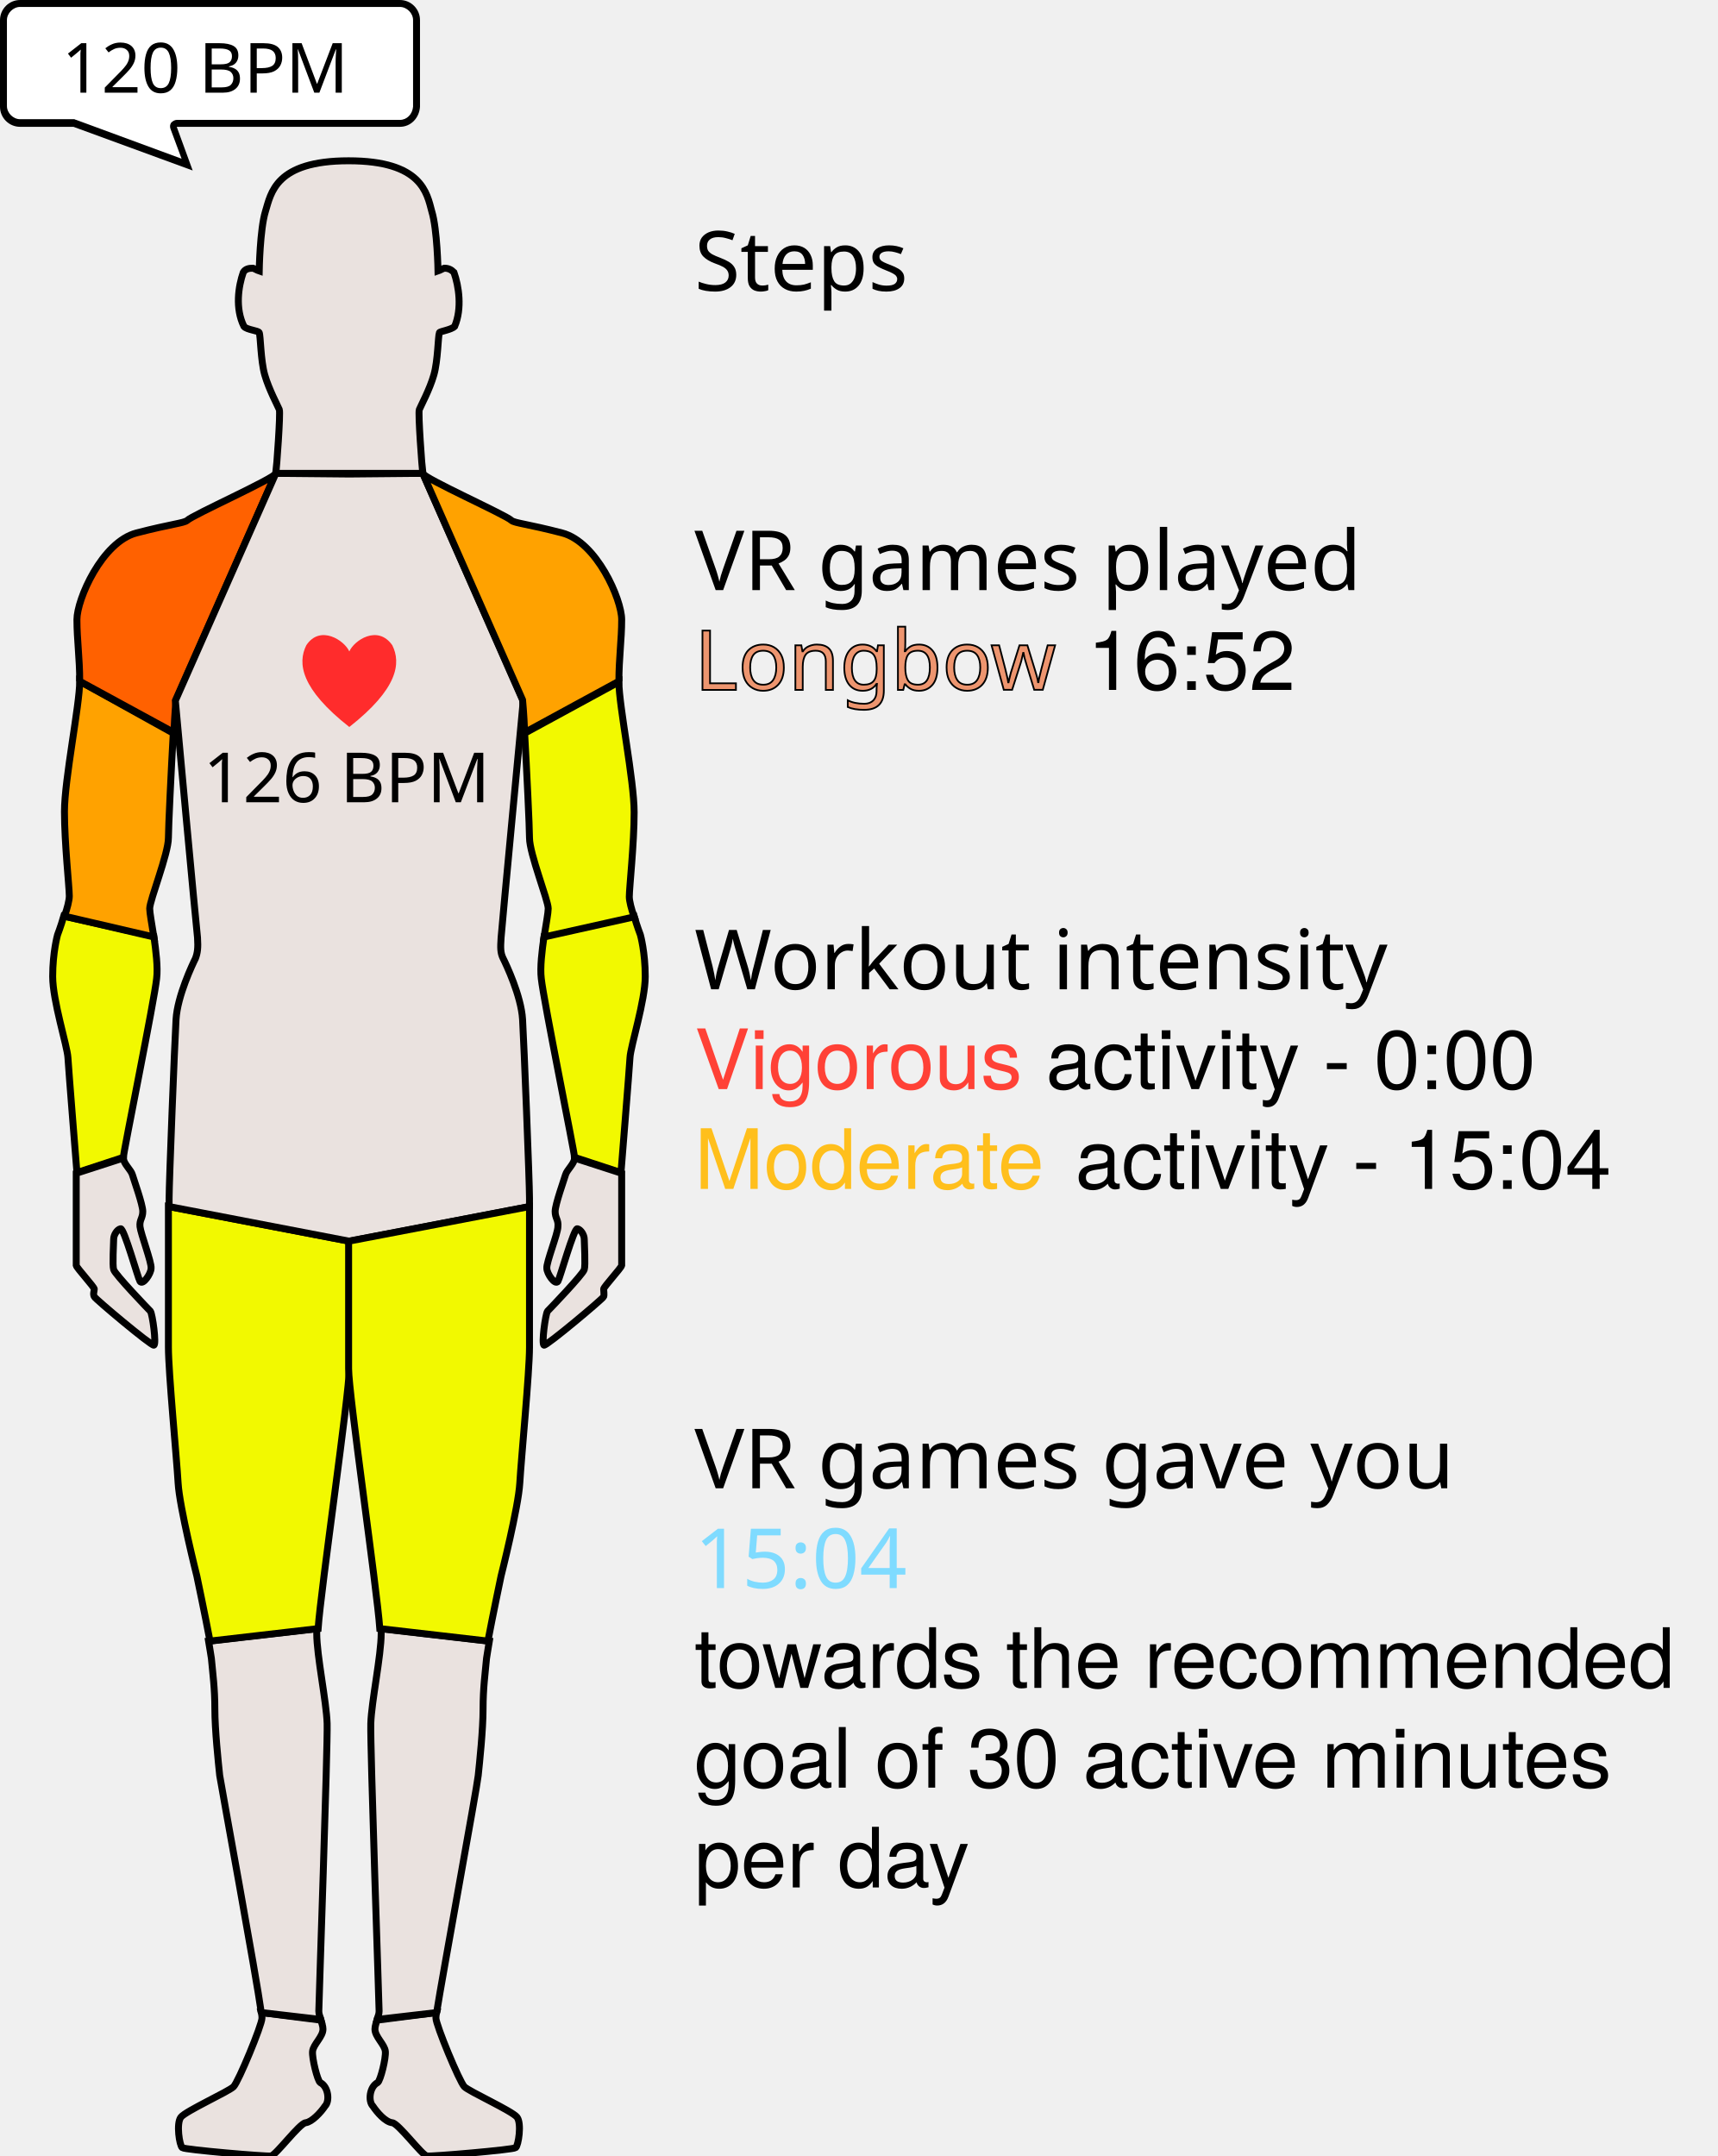
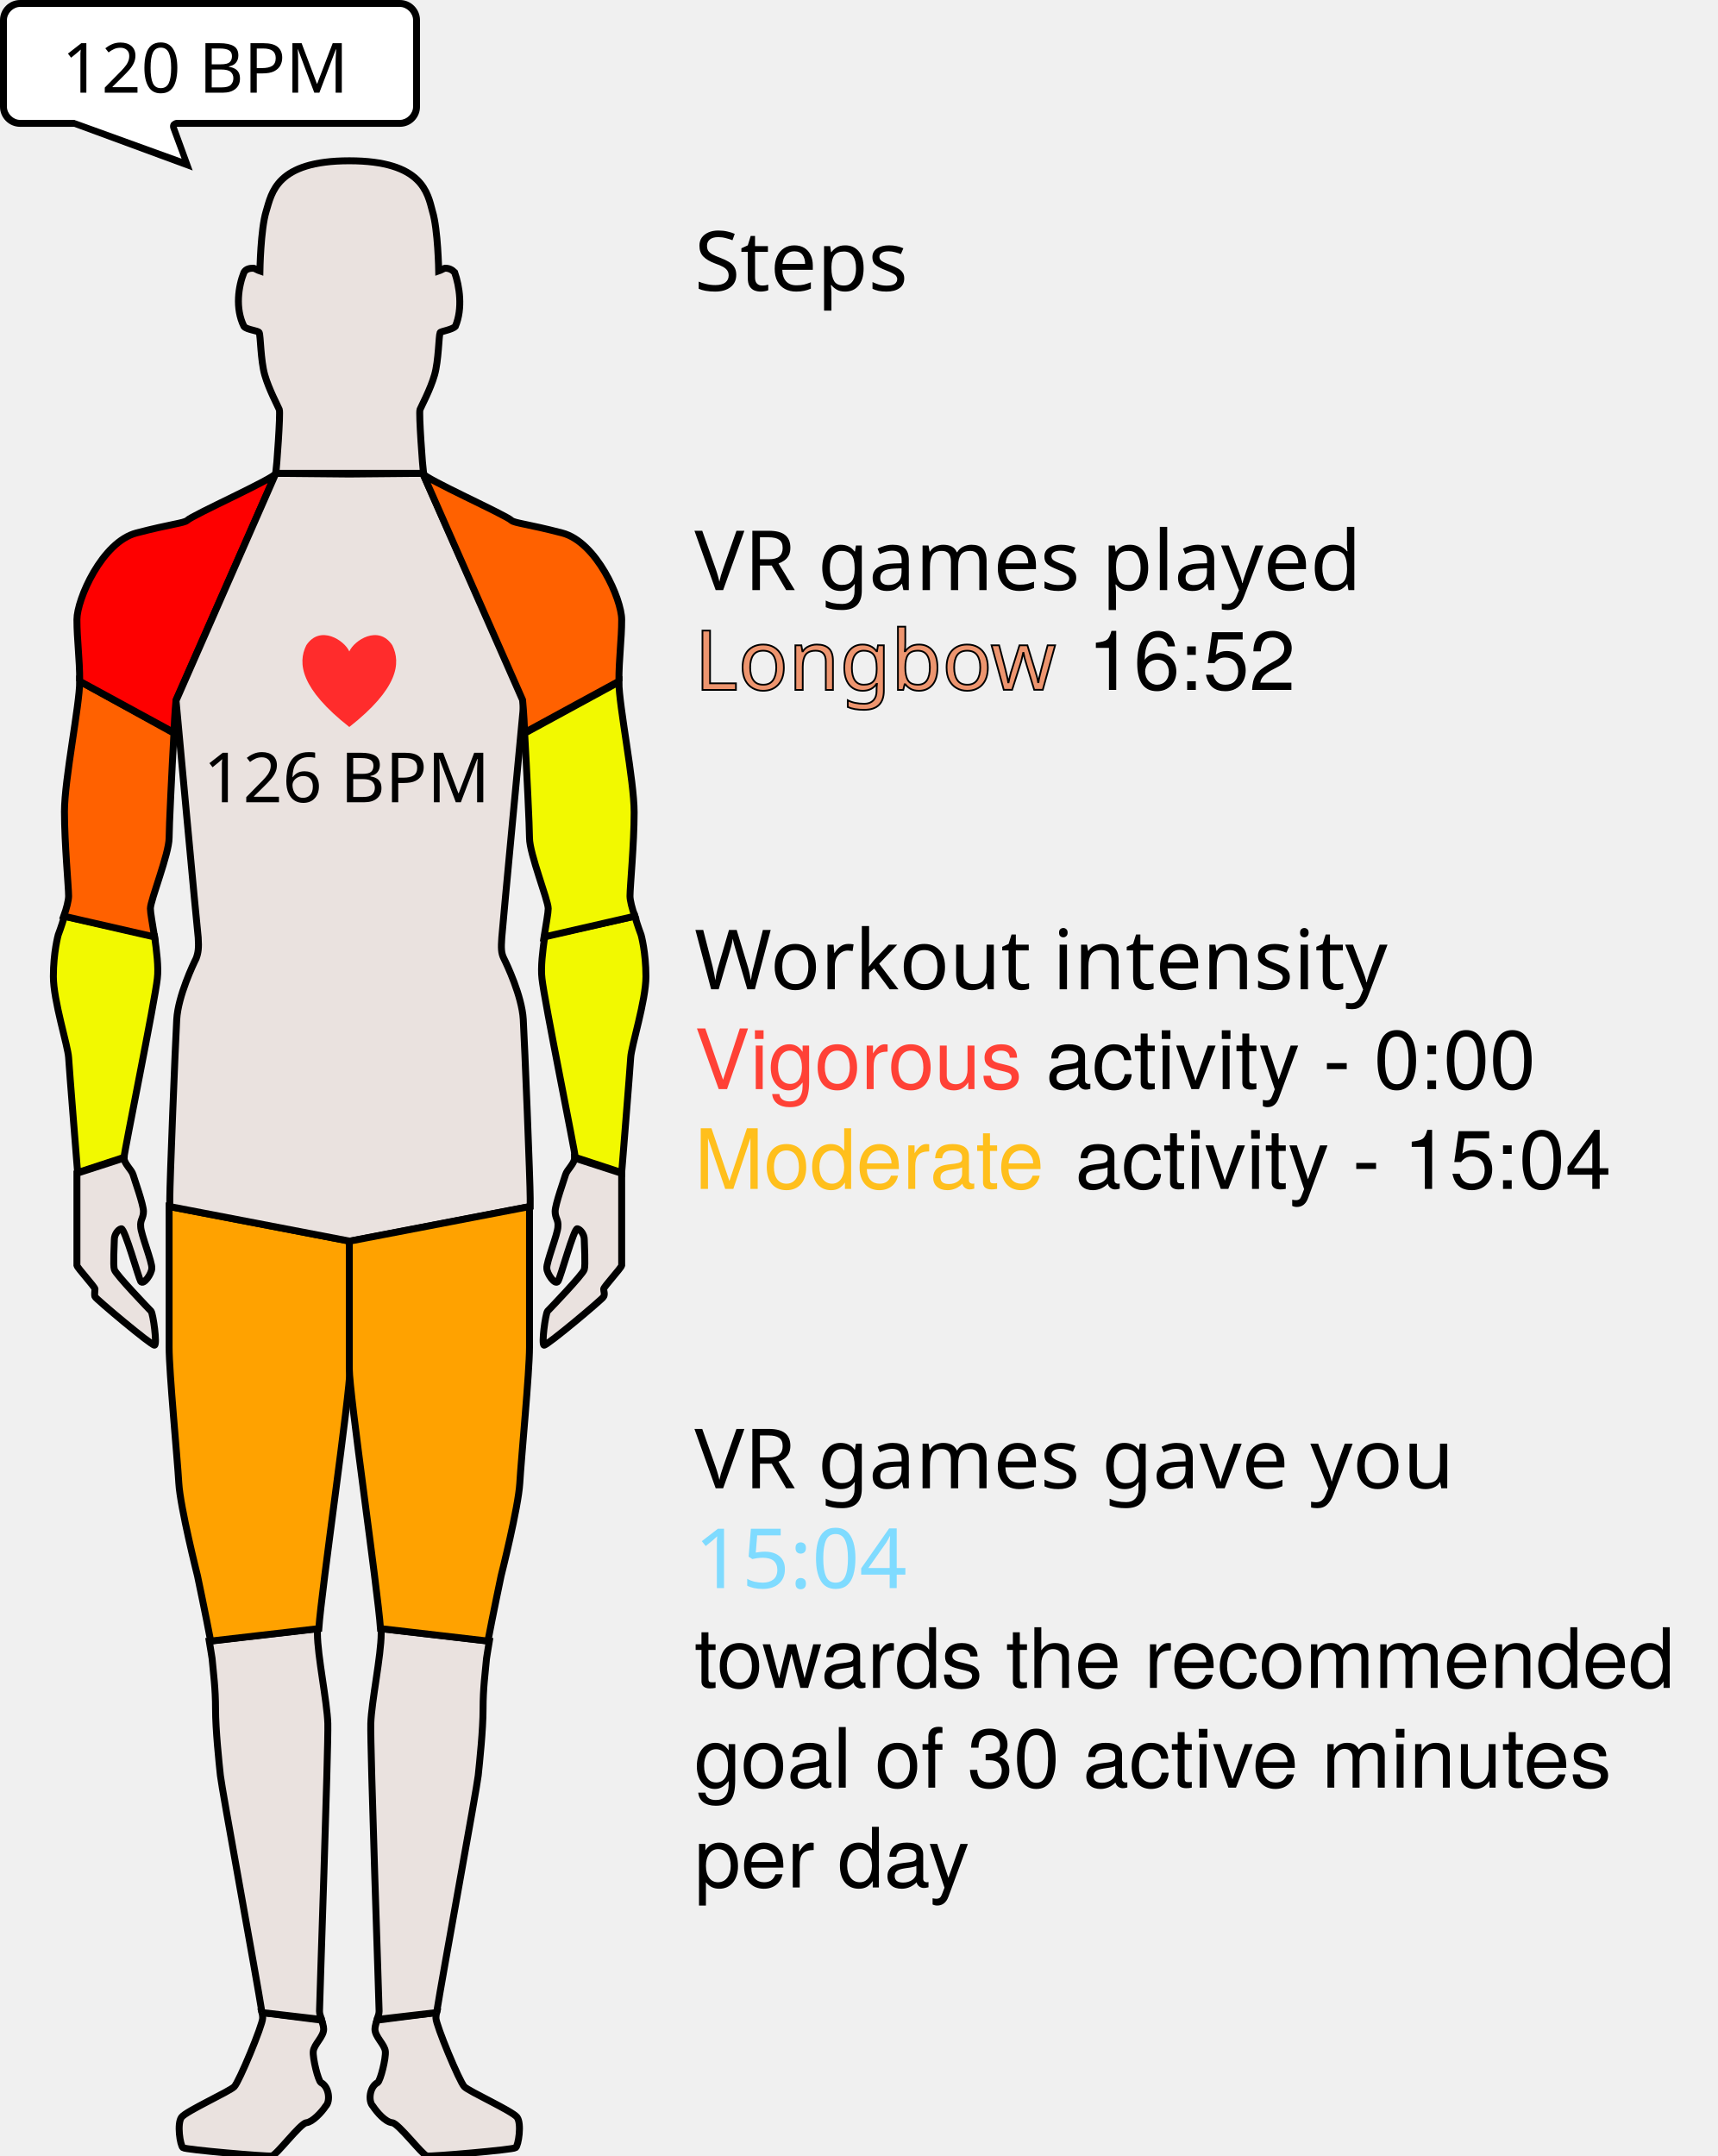
<svg xmlns="http://www.w3.org/2000/svg" version="1.1" id="Layer_1" x="0px" y="0px" viewBox="0 0 247.8 311.1" style="enable-background:new 0 0 247.8 311.1;" xml:space="preserve">
  <style type="text/css">
	.st0{fill:#EAE2DF;stroke:#000000;stroke-miterlimit:10;}
- 	.st1{fill:#F2F900;stroke:#000000;stroke-miterlimit:10;}
- 	.st2{fill:#FFA200;stroke:#000000;stroke-miterlimit:10;}
+ 	.st1{fill:#FFA200;stroke:#000000;stroke-miterlimit:10;}
+ 	.st2{fill:#F2F900;stroke:#000000;stroke-miterlimit:10;}
	.st3{fill:#FF6100;stroke:#000000;stroke-miterlimit:10;}
- 	.st4{fill:#FF2C2C;}
- 	.st5{fill:#FFFFFF;}
- 	.st6{font-family:'HelveticaNeue-Bold';}
- 	.st7{font-size:10px;}
- 	.st8{font-size:12px;}
- 	.st9{fill:#ED956F;stroke:#000000;stroke-width:0.25;stroke-miterlimit:10;}
- 	.st10{fill:#F012BE;}
- 	.st11{font-family:'HelveticaNeue';}
- 	.st12{fill:#FF4136;}
- 	.st13{fill:#FFBF1C;}
- 	.st14{fill:#7FDBFF;}
+ 	.st4{fill:#FE0000;stroke:#000000;stroke-miterlimit:10;}
+ 	.st5{fill:#FF2C2C;}
+ 	.st6{fill:#FFFFFF;}
+ 	.st7{font-family:'HelveticaNeue-Bold';}
+ 	.st8{font-size:10px;}
+ 	.st9{font-size:12px;}
+ 	.st10{fill:#ED956F;stroke:#000000;stroke-width:0.25;stroke-miterlimit:10;}
+ 	.st11{fill:#F012BE;}
+ 	.st12{font-family:'HelveticaNeue';}
+ 	.st13{fill:#FF4136;}
+ 	.st14{fill:#FFBF1C;}
+ 	.st15{fill:#7FDBFF;}
</style>
  <g>
-     <path class="st0" d="M37.7,290.4c0.1,0.4,0.1,0.7,0.1,0.8c0,1-3.4,9.2-4.1,9.9c-0.7,0.7-6.9,3.5-7.6,4.4s-0.2,4.1,0.2,4.4   s12.1,1.3,12.8,1.2s4.1-4.7,5-4.8s2.2-1.5,2.8-2.4c0.7-0.7,0.5-2.8-0.7-3.4c-0.4-0.3-1.2-3.5-1.1-4.5c0.1-1,1.5-2.1,1.5-3.2   c0-0.5-0.2-0.9-0.3-1.3L37.7,290.4z" />
-     <path class="st0" d="M37.7,290.4l8.6,1c-0.1-0.4-0.3-0.7-0.3-1.2c0-1,1.3-38.3,1.2-41.5s-1.5-9.8-1.5-13c0-0.2,0-0.4,0-0.7   l-15.6,1.8l0,0c0.2,1.1,0.3,2,0.4,2.5c0.2,2.2,0.5,4.3,0.5,7.3s0.5,7.7,0.7,9.6C32,258.1,37,285.3,37.7,290.4" />
-     <path class="st1" d="M24.3,174.1c0,4.4,0,17.1,0,20.3c0,3.6,1.2,16.1,1.4,19.6c0.2,3.5,2.7,13.4,2.7,13.4s1.2,5.7,1.9,9.4l15.6-1.8   c0.4-5.7,4.5-33.9,4.5-37.5c0-3.8,0-18.4,0-18.4L24.3,174.1z" />
-     <path class="st1" d="M11.1,169.2c0,0-1.2-14.9-1.3-16.6c-0.1-1.7-2.2-8.2-2.2-11.7s0.7-6,0.7-6s0.5-1.3,0.9-2.7l13,2.9   c0.3,2.1,0.6,4.5,0.4,6.1c-0.3,3-4.8,25.1-4.8,25.8L11.1,169.2z" />
-     <path class="st0" d="M17.8,167.1c0,0.8,1.1,1.7,1.3,2.4s1.5,4.3,1.5,5.3s-0.5,1.2-0.4,2.2s1.7,5.2,1.6,6c0,0.8-1.2,2.5-1.6,1.9   c-0.3-0.5-2.3-7.7-2.8-7.6c-0.5,0.1-1,0.9-1,1.5s-0.2,3.8,0,4.4c0.2,0.7,5,5.7,5.3,6c0.3,0.4,0.9,4.8,0.5,4.9s-8.5-6.7-8.6-7   c-0.2-0.4,0-0.8,0-1.1s-2.5-3-2.6-3.4c0-0.5,0-13.3,0-13.3L17.8,167.1z" />
-     <path class="st2" d="M22.2,135.2c-0.3-1.9-0.6-3.5-0.6-4.1c0-1.2,2.7-7.9,2.7-10.2c0-1.5,0.4-9.8,0.7-15.1l-13.5-7.5   c0,3.4-2.2,14.2-2.2,18.8S10,128,10,129.3c0,0.6-0.3,1.8-0.7,2.9L22.2,135.2z" />
-     <path class="st3" d="M11.5,98.3l13.6,7.4c0.1-2.7,0.3-4.7,0.3-4.7l14.4-32.7c-0.1,0.7-12,6-12.8,6.8c-0.5,0.4-2.3,0.5-7.3,1.8   s-8.6,9.6-8.6,12.5S11.5,95,11.5,98.3" />
-     <path class="st0" d="M25.3,101.1c0,0,3,32.6,3.2,34.2c0.1,1.5,0,2.2-0.3,3c-0.4,0.8-2.6,5.4-2.8,8.8c-0.2,3.4-1,23.5-1,25.8   c0,0.3,0,0.7,0,1.2l26,5l26-5c0-0.5,0-1,0-1.2c0-2.3-0.8-22.4-1-25.8c-0.2-3.4-2.4-8-2.8-8.8s-0.4-1.5-0.3-3s3.2-34.2,3.2-34.2   L61,68.3l-10.6,0.1l-10.6-0.1L25.3,101.1z" />
-     <path class="st0" d="M63,290.4c-0.1,0.4-0.1,0.7-0.1,0.8c0,1,3.4,9.2,4.1,9.9c0.7,0.7,6.9,3.5,7.6,4.4s0.2,4.1-0.2,4.4   s-12.1,1.3-12.8,1.2s-4.1-4.7-5-4.8c-1-0.1-2.2-1.5-2.8-2.4c-0.7-0.7-0.5-2.8,0.7-3.4c0.4-0.3,1.2-3.5,1.1-4.5   c-0.1-1-1.5-2.1-1.5-3.2c0-0.5,0.2-0.9,0.3-1.3L63,290.4z" />
+     <path class="st0" d="M37.8,290.4c0.1,0.4,0.1,0.7,0.1,0.8c0,1-3.4,9.2-4.1,9.9c-0.7,0.7-6.9,3.5-7.6,4.4s-0.2,4.1,0.2,4.4   s12.1,1.3,12.8,1.2s4.1-4.7,5-4.8s2.2-1.5,2.8-2.4c0.7-0.7,0.5-2.8-0.7-3.4c-0.4-0.3-1.2-3.5-1.1-4.5c0.1-1,1.5-2.1,1.5-3.2   c0-0.5-0.2-0.9-0.3-1.3L37.8,290.4z" />
+     <path class="st0" d="M37.8,290.4l8.6,1c-0.1-0.4-0.3-0.7-0.3-1.2c0-1,1.3-38.3,1.2-41.5s-1.5-9.8-1.5-13c0-0.2,0-0.4,0-0.7   l-15.6,1.8l0,0c0.2,1.1,0.3,2,0.4,2.5c0.2,2.2,0.5,4.3,0.5,7.3s0.5,7.7,0.7,9.6C32,258.1,37,285.3,37.8,290.4" />
+     <path class="st1" d="M24.4,174.1c0,4.4,0,17.1,0,20.3c0,3.6,1.2,16.1,1.4,19.6c0.2,3.5,2.7,13.4,2.7,13.4s1.2,5.7,1.9,9.4L46,235   c0.4-5.7,4.5-33.9,4.5-37.5c0-3.8,0-18.4,0-18.4L24.4,174.1z" />
+     <path class="st2" d="M11.2,169.2c0,0-1.2-14.9-1.3-16.6c-0.1-1.7-2.2-8.2-2.2-11.7s0.7-6,0.7-6s0.5-1.3,0.9-2.7l13,2.9   c0.3,2.1,0.6,4.5,0.4,6.1c-0.3,3-4.8,25.1-4.8,25.8L11.2,169.2z" />
+     <path class="st0" d="M17.9,167.1c0,0.8,1.1,1.7,1.3,2.4s1.5,4.3,1.5,5.3s-0.5,1.2-0.4,2.2c0,1,1.7,5.2,1.6,6c0,0.8-1.2,2.5-1.6,1.9   c-0.3-0.5-2.3-7.7-2.8-7.6c-0.5,0.1-1,0.9-1,1.5s-0.2,3.8,0,4.4c0.2,0.7,5,5.7,5.3,6c0.3,0.4,0.9,4.8,0.5,4.9s-8.5-6.7-8.6-7   s0-0.8,0-1.1s-2.5-3-2.6-3.4c0-0.5,0-13.3,0-13.3L17.9,167.1z" />
+     <path class="st3" d="M22.3,135.2c-0.3-1.9-0.6-3.5-0.6-4.1c0-1.2,2.7-7.9,2.7-10.2c0-1.5,0.4-9.8,0.7-15.1l-13.6-7.5   c0,3.4-2.2,14.2-2.2,18.8s0.6,10.9,0.6,12.2c0,0.6-0.3,1.8-0.7,2.9L22.3,135.2z" />
+     <path class="st4" d="M11.5,98.3l13.6,7.4c0.1-2.7,0.3-4.7,0.3-4.7l14.4-32.7c-0.1,0.7-12,6-12.8,6.8c-0.5,0.4-2.3,0.5-7.3,1.8   s-8.6,9.6-8.6,12.5S11.5,95,11.5,98.3" />
+     <path class="st0" d="M25.4,101.1c0,0,3,32.6,3.2,34.2c0.1,1.5,0,2.2-0.3,3c-0.4,0.8-2.6,5.4-2.8,8.8c-0.2,3.4-1,23.5-1,25.8   c0,0.3,0,0.7,0,1.2l26,5l26-5c0-0.5,0-1,0-1.2c0-2.3-0.8-22.4-1-25.8c-0.2-3.4-2.4-8-2.8-8.8s-0.4-1.5-0.3-3s3.2-34.2,3.2-34.2   L61,68.3l-10.6,0.1l-10.6-0.1L25.4,101.1z" />
+     <path class="st0" d="M63,290.4c-0.1,0.4-0.1,0.7-0.1,0.8c0,1,3.4,9.2,4.1,9.9c0.7,0.7,6.9,3.5,7.6,4.4s0.2,4.1-0.2,4.4   s-12.1,1.3-12.8,1.2c-0.7-0.2-4.1-4.7-5-4.8c-1-0.1-2.2-1.5-2.8-2.4c-0.7-0.7-0.5-2.8,0.7-3.4c0.4-0.3,1.2-3.5,1.1-4.5   c-0.1-1-1.5-2.1-1.5-3.2c0-0.5,0.2-0.9,0.3-1.3L63,290.4z" />
    <path class="st0" d="M63,290.4l-8.6,1c0.1-0.4,0.3-0.7,0.3-1.2c0-1-1.3-38.3-1.2-41.5s1.5-9.8,1.5-13c0-0.2,0-0.4,0-0.7l15.6,1.8   l0,0c-0.2,1.1-0.3,2-0.4,2.5c-0.2,2.2-0.5,4.3-0.5,7.3s-0.5,7.7-0.7,9.6C68.8,258.1,63.8,285.3,63,290.4" />
-     <path class="st1" d="M76.4,174.1c0,4.4,0,17.1,0,20.3c0,3.6-1.2,16.1-1.4,19.6c-0.2,3.5-2.7,13.4-2.7,13.4s-1.2,5.7-1.9,9.4   L54.8,235c-0.4-5.7-4.5-33.9-4.5-37.5c0-3.8,0-18.4,0-18.4L76.4,174.1z" />
-     <path class="st1" d="M89.6,169.2c0,0,1.2-14.9,1.3-16.6c0.1-1.7,2.2-8.2,2.2-11.7s-0.7-6-0.7-6s-0.5-1.3-0.9-2.7l-13,2.9   c-0.3,2.1-0.6,4.5-0.4,6.1c0.3,3,4.8,25.1,4.8,25.8L89.6,169.2z" />
-     <path class="st0" d="M82.9,167.1c0,0.8-1.1,1.7-1.3,2.4s-1.5,4.3-1.5,5.3s0.5,1.2,0.4,2.2c0,1-1.7,5.2-1.6,6c0,0.8,1.2,2.5,1.6,1.9   c0.3-0.5,2.3-7.7,2.8-7.6c0.5,0.1,1,0.9,1,1.5s0.2,3.8,0,4.4c-0.2,0.7-5,5.7-5.3,6c-0.3,0.4-0.9,4.8-0.5,4.9s8.5-6.7,8.6-7   s0-0.8,0-1.1s2.5-3,2.6-3.4c0-0.5,0-13.3,0-13.3L82.9,167.1z" />
-     <path class="st1" d="M78.5,135.2c0.3-1.9,0.6-3.5,0.6-4.1c0-1.2-2.7-7.9-2.7-10.2c0-1.5-0.4-9.8-0.7-15.1l13.6-7.4   c0,3.4,2.2,14.2,2.2,18.8s-0.7,10.9-0.7,12.2c0,0.6,0.3,1.8,0.7,2.9L78.5,135.2z" />
-     <path class="st2" d="M89.3,98.3l-13.6,7.4c-0.1-2.7-0.3-4.7-0.3-4.7L61,68.3c0.1,0.7,12,6,12.8,6.8c0.5,0.4,2.3,0.5,7.3,1.8   s8.6,9.6,8.6,12.5S89.3,95,89.3,98.3" />
-     <path class="st0" d="M39.8,68.3c0.1-0.7,0.7-8.7,0.5-9.2s-1.5-2.9-2.1-5s-0.6-5.7-0.8-6.1c-0.1-0.3-1.8-0.4-2.2-0.9   c-1.3-2.6-0.8-5.8-0.1-7.8c0.3-0.5,0.8-0.6,1.4-0.6c0.3,0.1,0.6,0.3,0.9,0.4c0,0,0.1-6,0.9-8.6c0.8-2.6,1.4-7.3,12-7.3   s11.3,4.7,12,7.3c0.8,2.6,0.9,8.6,0.9,8.6c0.3-0.1,0.6-0.3,0.9-0.4c0.6,0,1,0.2,1.4,0.6c0.7,2,1.2,5.2,0.1,7.8   c-0.5,0.5-2.1,0.7-2.2,0.9c-0.2,0.5-0.2,4-0.8,6.1s-1.9,4.5-2.1,5c-0.2,0.5,0.4,8.5,0.5,9.2H39.8z" />
-     <path class="st4" d="M50.4,94c-0.7-1.6-4.2-3.9-6.2-0.9c-1.3,2.6-0.8,6.3,6.2,11.8c7-5.5,7.5-9.2,6.2-11.8   C54.5,90.1,51.1,92.4,50.4,94z" />
+     <path class="st1" d="M76.4,174.1c0,4.4,0,17.1,0,20.3c0,3.6-1.2,16.1-1.4,19.6c-0.2,3.5-2.7,13.4-2.7,13.4s-1.2,5.7-1.9,9.4   L54.9,235c-0.4-5.7-4.5-33.9-4.5-37.5c0-3.8,0-18.4,0-18.4L76.4,174.1z" />
+     <path class="st2" d="M89.7,169.2c0,0,1.2-14.9,1.3-16.6c0.1-1.7,2.2-8.2,2.2-11.7s-0.7-6-0.7-6s-0.5-1.3-0.9-2.7l-13,2.9   c-0.3,2.1-0.6,4.5-0.4,6.1c0.3,3,4.8,25.1,4.8,25.8L89.7,169.2z" />
+     <path class="st0" d="M82.9,167.1c0,0.8-1.1,1.7-1.3,2.4s-1.5,4.3-1.5,5.3s0.5,1.2,0.4,2.2c0,1-1.7,5.2-1.6,6c0,0.8,1.2,2.5,1.6,1.9   s2.3-7.7,2.8-7.6c0.5,0.1,1,0.9,1,1.5s0.2,3.8,0,4.4c-0.2,0.7-5,5.7-5.3,6c-0.3,0.4-0.9,4.8-0.5,4.9s8.5-6.7,8.6-7   c0.2-0.4,0-0.8,0-1.1s2.5-3,2.6-3.4c0-0.5,0-13.3,0-13.3L82.9,167.1z" />
+     <path class="st2" d="M78.5,135.2c0.3-1.9,0.6-3.5,0.6-4.1c0-1.2-2.7-7.9-2.7-10.2c0-1.5-0.4-9.8-0.7-15.1l13.6-7.4   c0,3.4,2.2,14.2,2.2,18.8s-0.6,10.8-0.6,12.1c0,0.6,0.3,1.8,0.7,2.9L78.5,135.2z" />
+     <path class="st3" d="M89.3,98.3l-13.6,7.4c-0.1-2.7-0.3-4.7-0.3-4.7L61,68.3c0.1,0.7,12,6,12.8,6.8c0.5,0.4,2.3,0.5,7.3,1.8   s8.6,9.6,8.6,12.5S89.3,95,89.3,98.3" />
+     <path class="st0" d="M39.8,68.3c0.1-0.7,0.7-8.7,0.5-9.2s-1.5-2.9-2.1-5s-0.6-5.7-0.8-6.1c-0.1-0.3-1.8-0.4-2.2-0.9   c-1.3-2.6-0.8-5.8,0-7.8c0.3-0.5,0.8-0.6,1.4-0.6c0.3,0.1,0.6,0.3,0.9,0.4c0,0,0.1-6,0.9-8.6c0.8-2.6,1.4-7.3,12-7.3   s11.3,4.7,12,7.3c0.8,2.6,0.9,8.6,0.9,8.6c0.3-0.1,0.6-0.3,0.9-0.4c0.6,0,1,0.2,1.4,0.6c0.7,2,1.2,5.2,0.1,7.8   c-0.5,0.5-2.1,0.7-2.2,0.9c-0.2,0.5-0.2,4-0.8,6.1s-1.9,4.5-2.1,5c-0.2,0.5,0.4,8.5,0.5,9.2H39.8z" />
+     <path class="st5" d="M50.4,94c-0.7-1.6-4.2-3.9-6.2-0.9c-1.3,2.6-0.8,6.3,6.2,11.8c7-5.5,7.5-9.2,6.2-11.8   C54.6,90.1,51.1,92.4,50.4,94z" />
    <g>
-       <path class="st5" d="M10.8,17.8c-0.1,0-0.1,0-0.2,0H2.9c-1.3,0-2.4-1.1-2.4-2.4V2.9c0-1.3,1.1-2.4,2.4-2.4h54.8    c1.3,0,2.4,1.1,2.4,2.4v12.5c-0.1,1.4-1.1,2.4-2.4,2.4H25.5c-0.2,0-0.3,0.1-0.4,0.2S25,18.3,25,18.5l1.9,5.3L10.8,17.8z" />
-       <path d="M57.7,1c1,0,1.9,0.9,1.9,1.9v12.5c-0.1,1.1-0.9,1.9-1.9,1.9H25.5c-0.3,0-0.6,0.2-0.8,0.4c-0.2,0.3-0.2,0.6-0.1,0.9    l1.6,4.3L11,17.3c-0.1,0-0.2-0.1-0.3-0.1H2.9c-1,0-1.9-0.9-1.9-1.9V2.9C1,1.9,1.9,1,2.9,1H57.7 M57.7,0H2.9C1.3,0,0,1.3,0,2.9    v12.5c0,1.6,1.3,2.9,2.9,2.9h7.7l17.2,6.3l-2.3-6.3h32.2c1.6,0,2.8-1.3,2.9-2.9V2.9C60.6,1.3,59.3,0,57.7,0L57.7,0z" />
+       <path class="st6" d="M10.9,17.8c-0.1,0-0.1,0-0.2,0H2.9c-1.3,0-2.4-1.1-2.4-2.4V2.9c0-1.3,1.1-2.4,2.4-2.4h54.8    c1.3,0,2.4,1.1,2.4,2.4v12.5c0,1.3-1.1,2.4-2.4,2.4H25.5c-0.2,0-0.3,0.1-0.4,0.2S25,18.3,25,18.5l1.9,5.3L10.9,17.8z" />
+       <path d="M57.7,1c1,0,1.9,0.9,1.9,1.9v12.5c0,1-0.9,1.9-1.9,1.9H25.5c-0.3,0-0.6,0.2-0.8,0.4c-0.2,0.3-0.2,0.6-0.1,0.9l1.6,4.3    L11,17.4c-0.1,0-0.2-0.1-0.3-0.1H2.9c-1,0-1.9-0.9-1.9-1.9V2.9C1,1.9,1.9,1,2.9,1H57.7 M57.7,0H2.9C1.3,0,0,1.3,0,2.9v12.5    c0,1.6,1.3,2.9,2.9,2.9h7.8l17.1,6.3l-2.3-6.3h32.2c1.6,0,2.9-1.3,2.9-2.9V2.9C60.6,1.3,59.3,0,57.7,0L57.7,0z" />
    </g>
  </g>
-   <text transform="matrix(1 0 0 1 29.3283 115.7606)" class="st6 st7">126 BPM</text>
-   <text transform="matrix(1 0 0 1 8.9146 13.3736)" class="st6 st7">120 BPM</text>
-   <text transform="matrix(1 0 0 1 100.2 41.95)" class="st6 st8">Steps</text>
-   <text transform="matrix(1 0 0 1 100.2 85.15)" class="st6 st8">VR games played</text>
-   <text transform="matrix(1 0 0 1 100.2 99.55)" class="st9 st6 st8">Longbow</text>
-   <text transform="matrix(1 0 0 1 153.5 99.55)" class="st10 st6 st8"> </text>
-   <text transform="matrix(1 0 0 1 156.9 99.55)" class="st11 st8">16:52</text>
-   <text transform="matrix(1 0 0 1 100.2 142.75)" class="st6 st8">Workout intensity</text>
-   <text transform="matrix(1 0 0 1 100.2 157.15)" class="st12 st11 st8">Vigorous </text>
-   <text transform="matrix(1 0 0 1 150.9 157.15)" class="st11 st8">activity - 0:00</text>
-   <text transform="matrix(1 0 0 1 100.2 171.55)" class="st13 st11 st8">Moderate</text>
-   <text transform="matrix(1 0 0 1 151.8 171.55)" class="st11 st8"> activity - 15:04</text>
-   <text transform="matrix(1 0 0 1 100.2 214.75)" class="st6 st8">VR games gave you</text>
-   <text transform="matrix(1 0 0 1 100.2 229.15)" class="st14 st6 st8">15:04</text>
-   <text transform="matrix(1 0 0 1 100.2 243.55)" class="st11 st8">towards the recommended</text>
-   <text transform="matrix(1 0 0 1 100.2 257.95)" class="st11 st8">goal of 30 active minutes</text>
-   <text transform="matrix(1 0 0 1 100.2 272.35)" class="st11 st8">per day</text>
+   <text transform="matrix(1 0 0 1 29.3283 115.7606)" class="st7 st8">126 BPM</text>
+   <text transform="matrix(1 0 0 1 8.9146 13.3736)" class="st7 st8">120 BPM</text>
+   <text transform="matrix(1 0 0 1 100.2 41.95)" class="st7 st9">Steps</text>
+   <text transform="matrix(1 0 0 1 100.2 85.15)" class="st7 st9">VR games played</text>
+   <text transform="matrix(1 0 0 1 100.2 99.55)" class="st10 st7 st9">Longbow</text>
+   <text transform="matrix(1 0 0 1 153.5 99.55)" class="st11 st7 st9"> </text>
+   <text transform="matrix(1 0 0 1 156.9 99.55)" class="st12 st9">16:52</text>
+   <text transform="matrix(1 0 0 1 100.2 142.75)" class="st7 st9">Workout intensity</text>
+   <text transform="matrix(1 0 0 1 100.2 157.15)" class="st13 st12 st9">Vigorous </text>
+   <text transform="matrix(1 0 0 1 150.9 157.15)" class="st12 st9">activity - 0:00</text>
+   <text transform="matrix(1 0 0 1 100.2 171.55)" class="st14 st12 st9">Moderate</text>
+   <text transform="matrix(1 0 0 1 151.8 171.55)" class="st12 st9"> activity - 15:04</text>
+   <text transform="matrix(1 0 0 1 100.2 214.75)" class="st7 st9">VR games gave you</text>
+   <text transform="matrix(1 0 0 1 100.2 229.15)" class="st15 st7 st9">15:04</text>
+   <text transform="matrix(1 0 0 1 100.2 243.55)" class="st12 st9">towards the recommended</text>
+   <text transform="matrix(1 0 0 1 100.2 257.95)" class="st12 st9">goal of 30 active minutes</text>
+   <text transform="matrix(1 0 0 1 100.2 272.35)" class="st12 st9">per day</text>
</svg>
